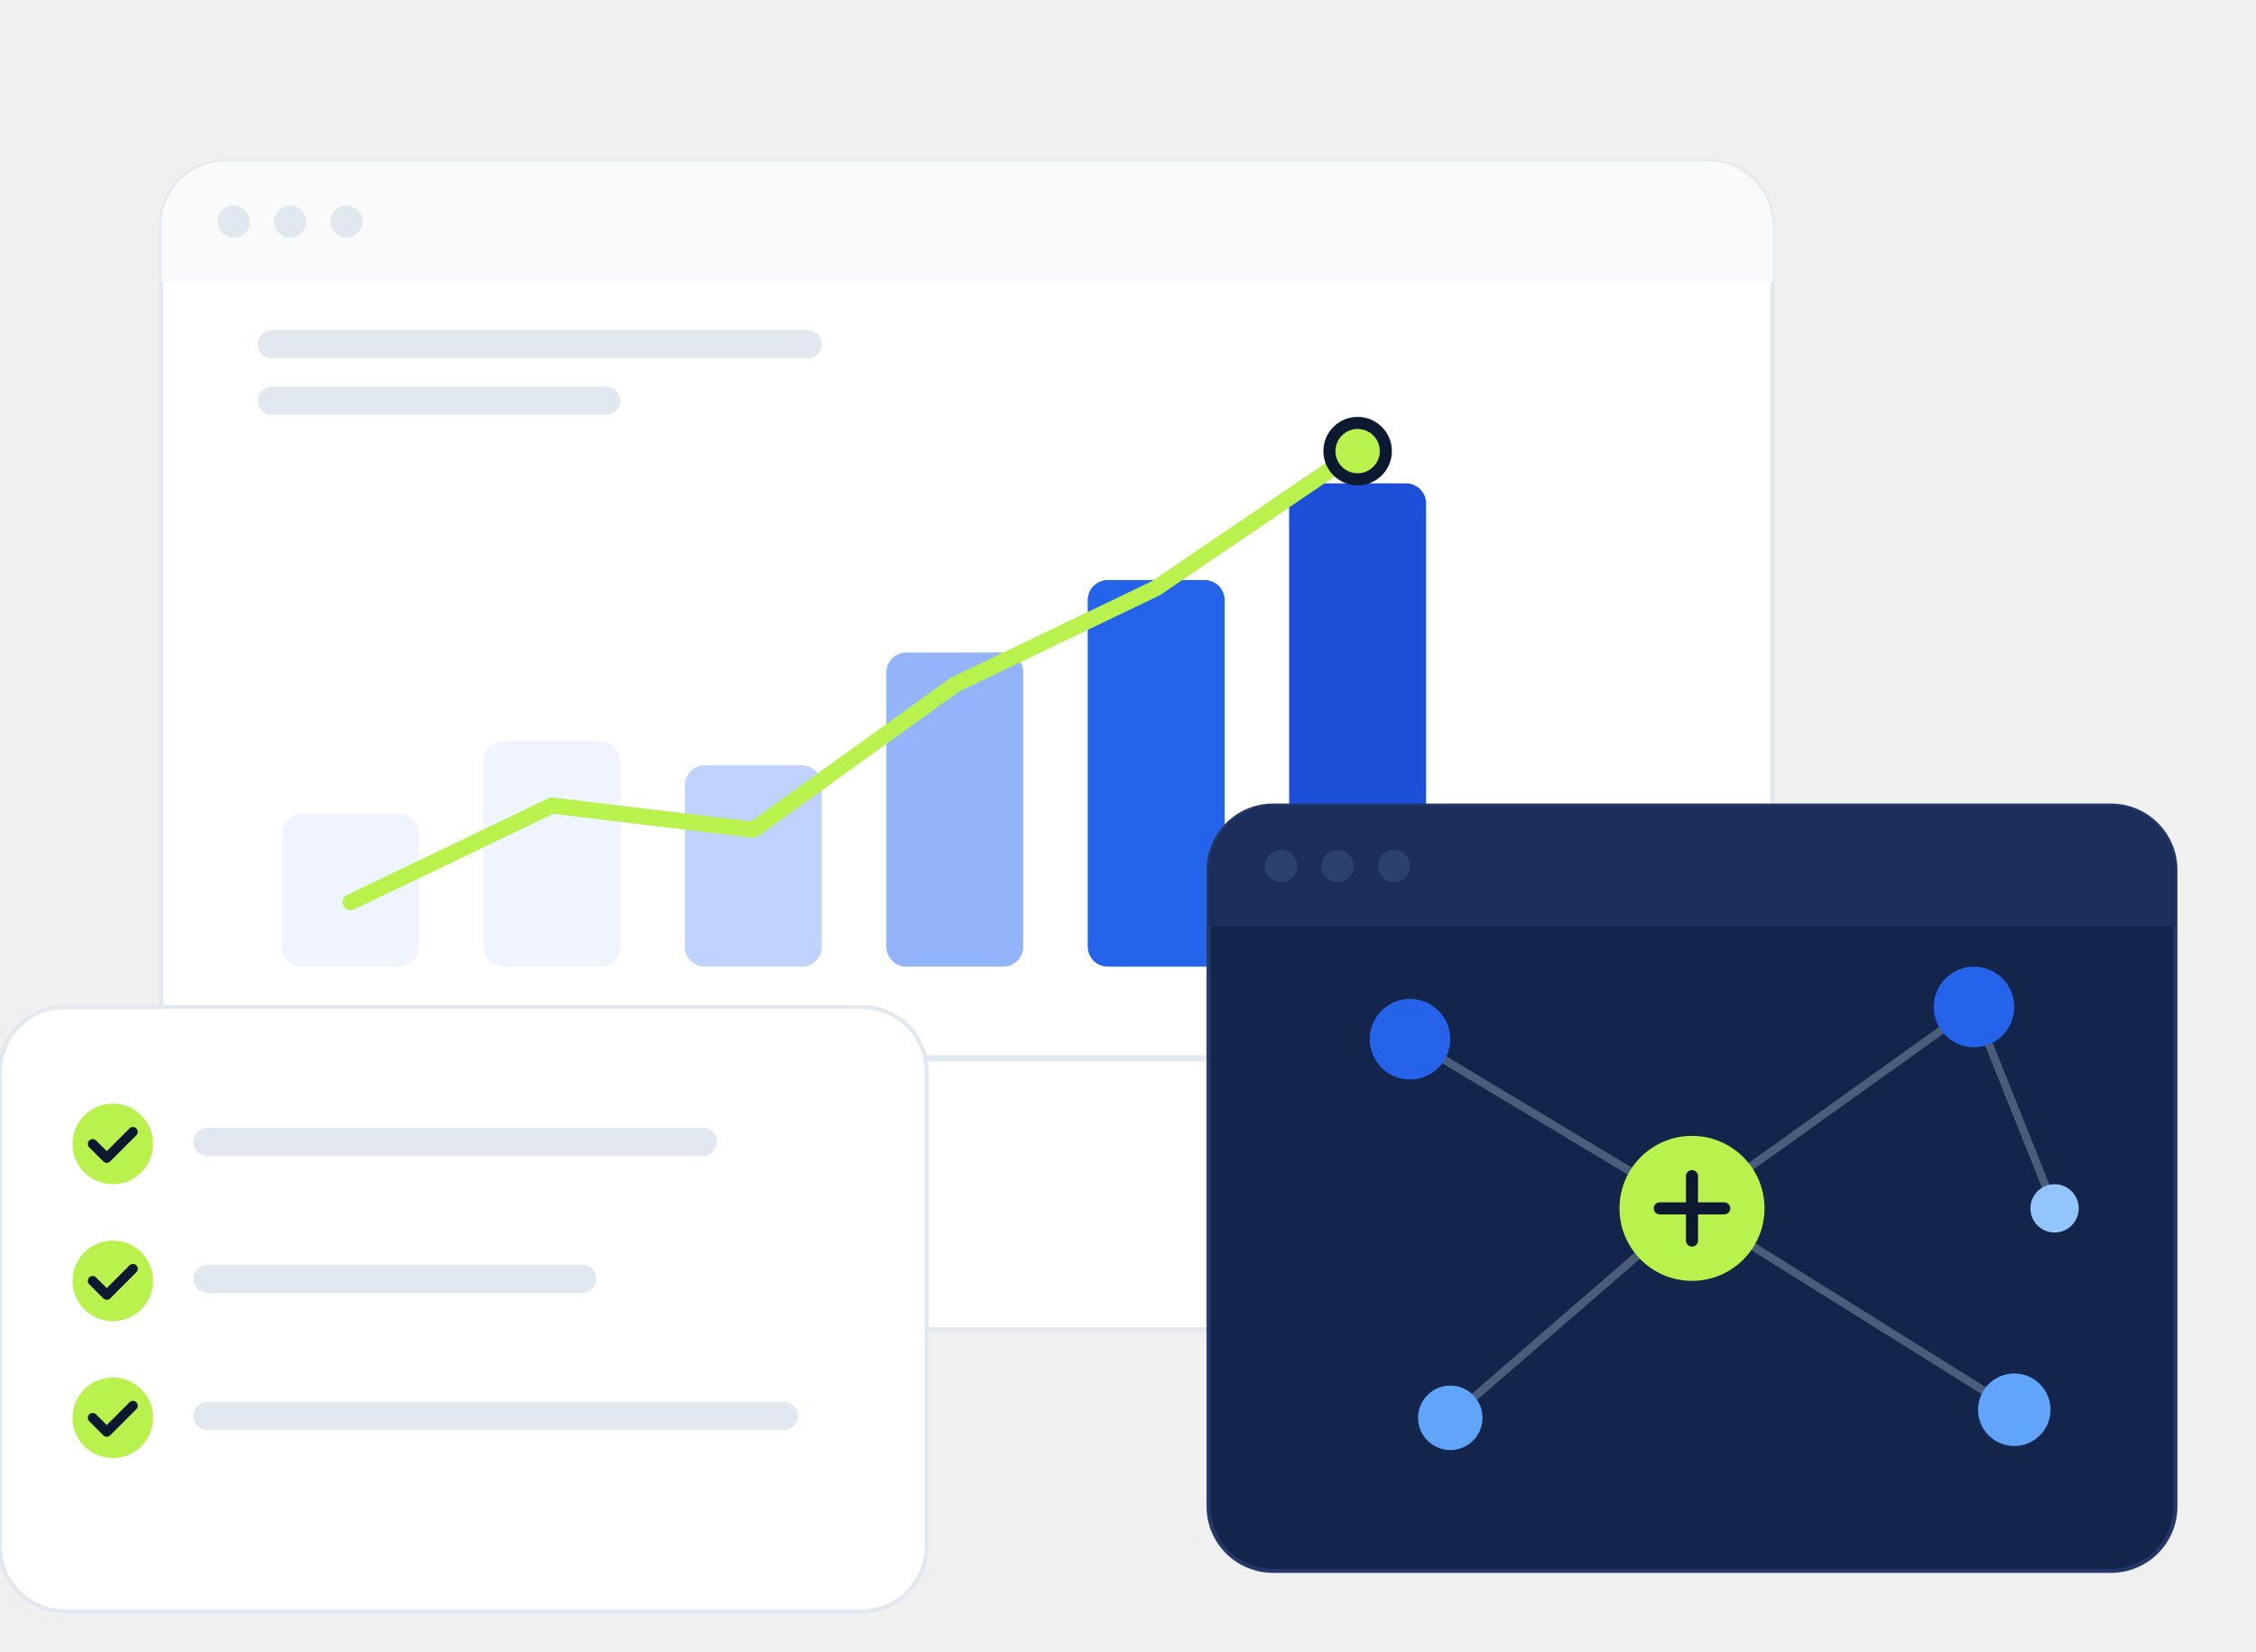
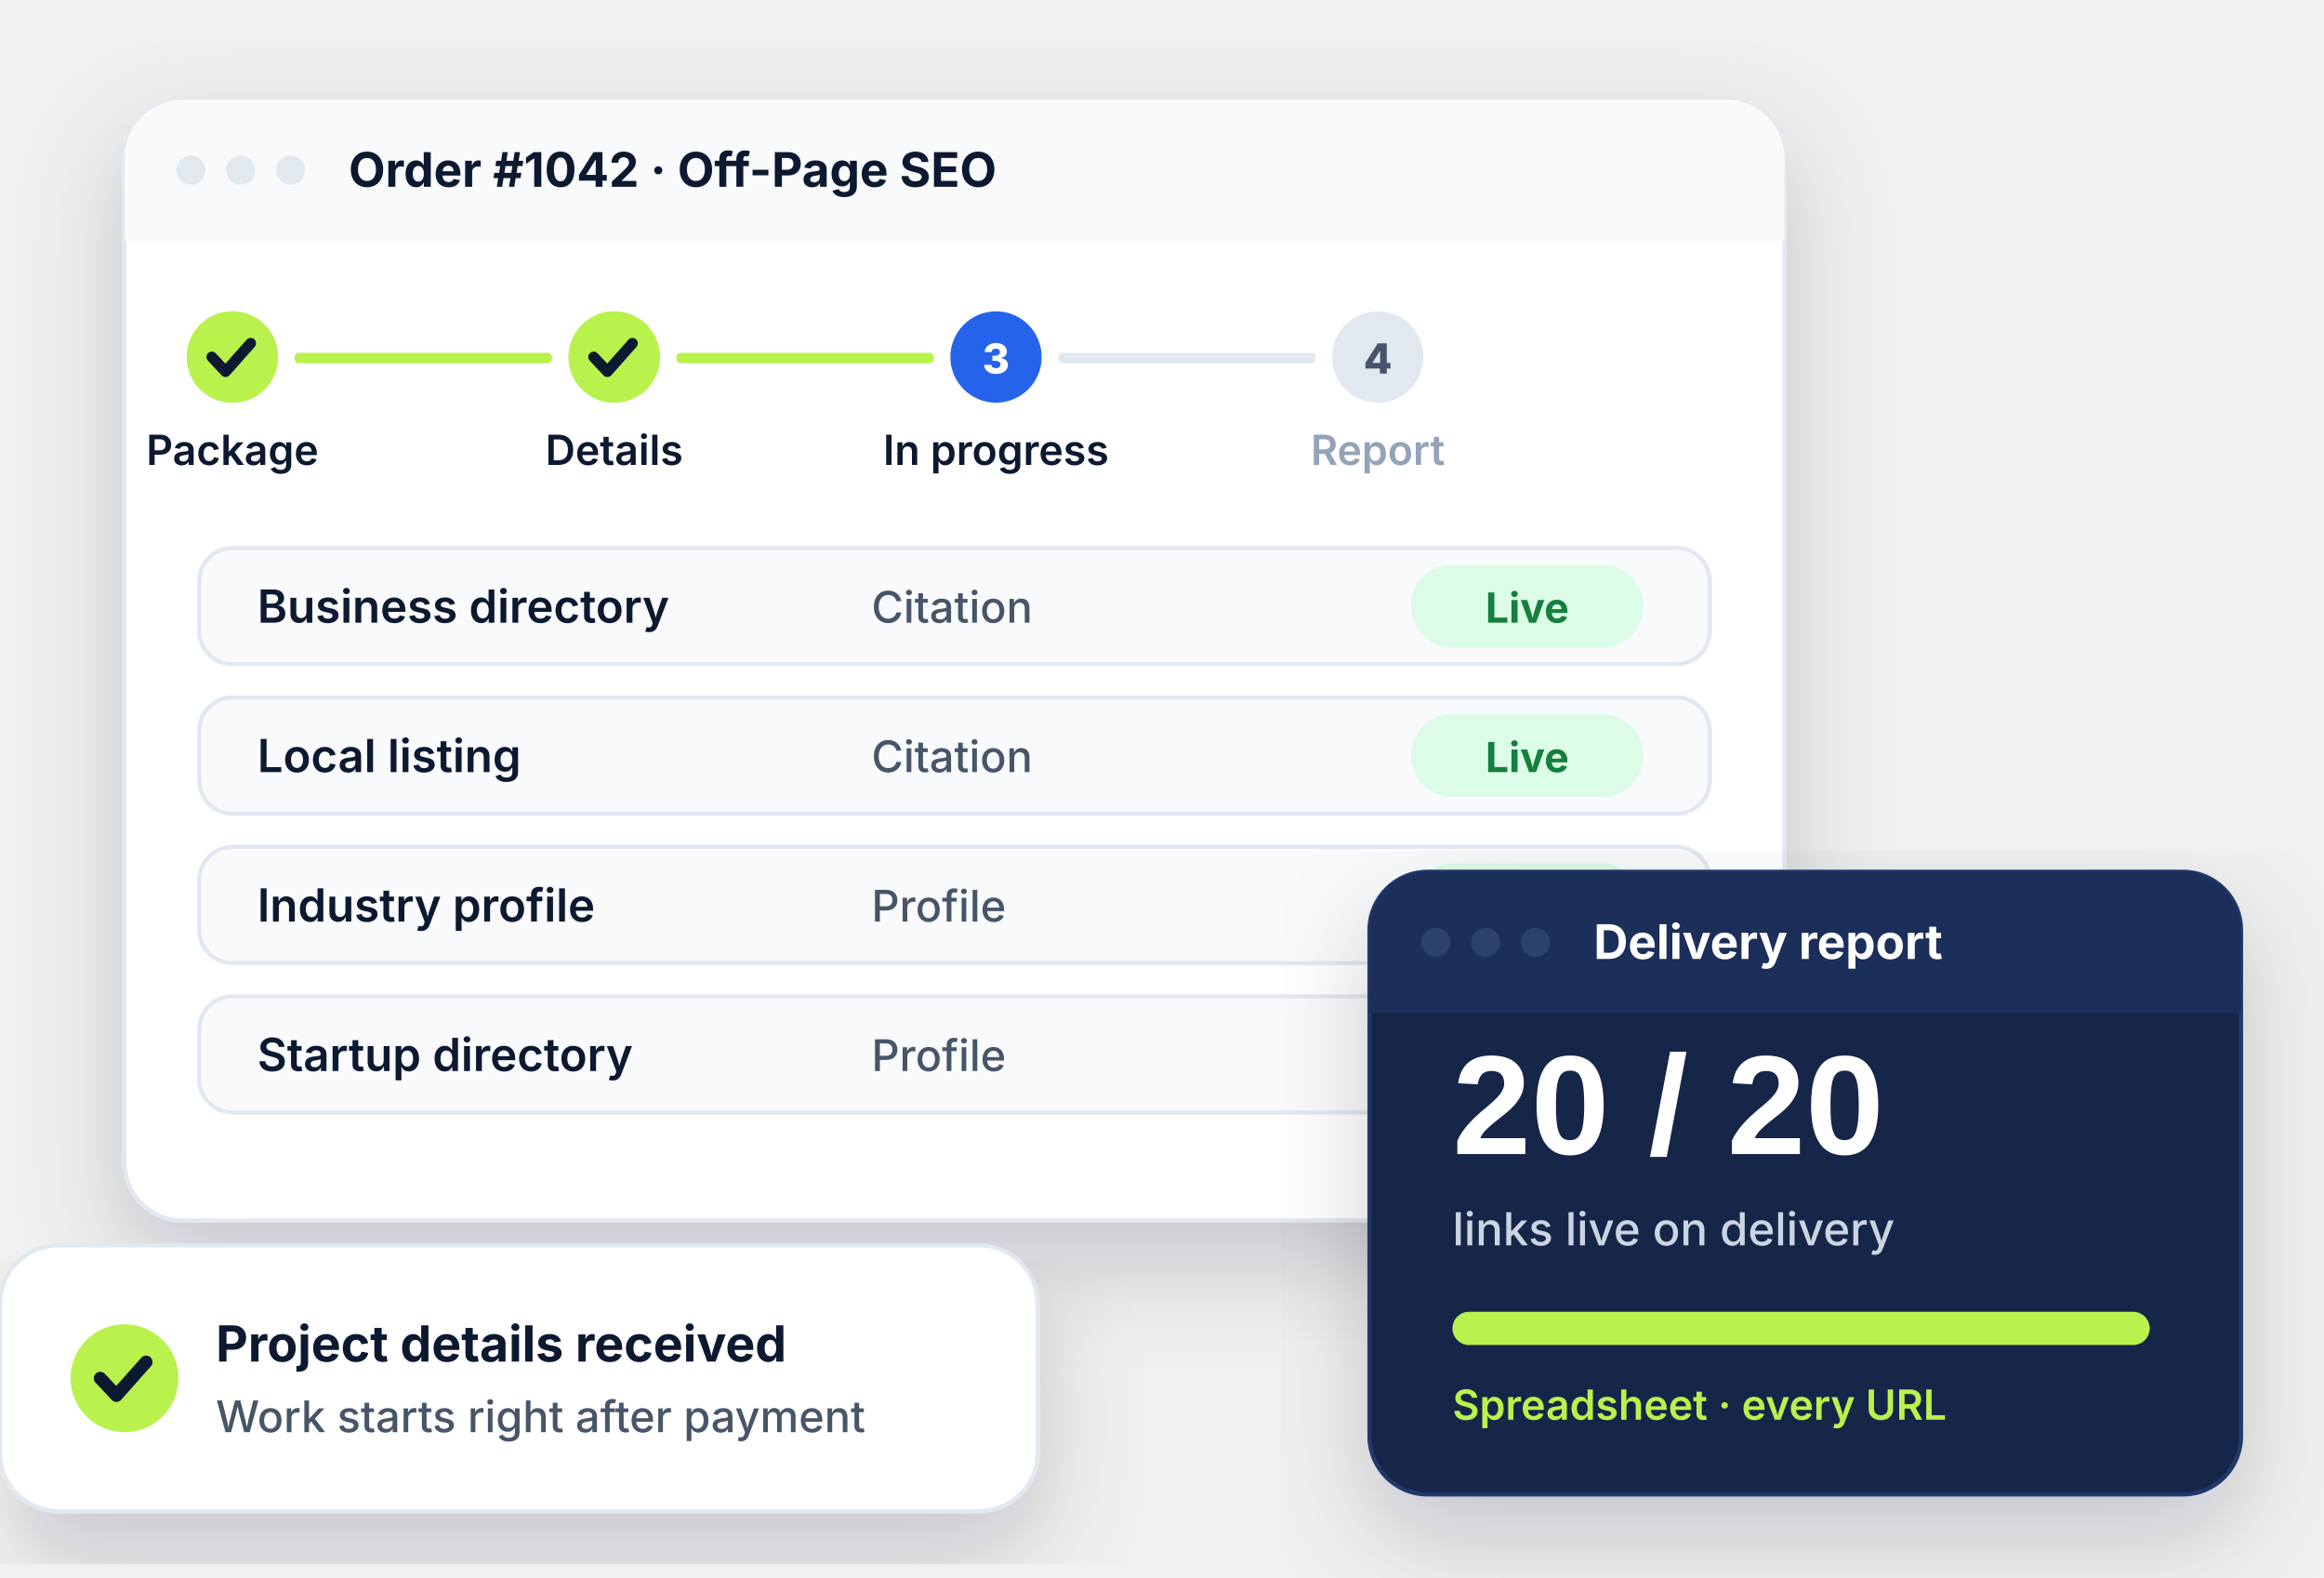
- <svg xmlns="http://www.w3.org/2000/svg" viewBox="0 0 560 410" role="img" aria-labelledby="t">
+ <svg xmlns="http://www.w3.org/2000/svg" viewBox="0 0 560 380" role="img" aria-labelledby="t">
  <defs>
-     <linearGradient id="g1" x1="0" x2="1" y1="0" y2="1">
-       <stop offset="0" stop-color="#3B82F6" />
-       <stop offset="1" stop-color="#1D4ED8" />
-     </linearGradient>
+     <filter id="sh" x="-10%" y="-10%" width="120%" height="130%">
+       <feDropShadow dx="0" dy="10" stdDeviation="12" flood-color="#0C1930" flood-opacity=".18" />
+     </filter>
  </defs>
-   <g>
-     <rect x="40" y="40" width="400" height="290" rx="16" fill="#FFFFFF" stroke="#E2E8F0" />
-     <path d="M40 56 a16 16 0 0 1 16 -16 h368 a16 16 0 0 1 16 16 v14 h-400 z" fill="#F8FAFC" />
-     <circle cx="58" cy="55" r="4" fill="#E2E8F0" />
-     <circle cx="72" cy="55" r="4" fill="#E2E8F0" />
-     <circle cx="86" cy="55" r="4" fill="#E2E8F0" />
-     <rect x="64" y="82" width="140" height="7" rx="3.5" fill="#E2E8F0" />
-     <rect x="64" y="96" width="90" height="7" rx="3.5" fill="#E2E8F0" />
-     <rect x="70" y="202" width="34" height="38" rx="5" fill="#EFF4FF" />
-     <rect x="120" y="184" width="34" height="56" rx="5" fill="#EFF4FF" />
-     <rect x="170" y="190" width="34" height="50" rx="5" fill="#BFD3FE" />
-     <rect x="220" y="162" width="34" height="78" rx="5" fill="#93B4FB" />
-     <rect x="270" y="144" width="34" height="96" rx="5" fill="#2563EB" />
-     <rect x="320" y="120" width="34" height="120" rx="5" fill="#1D4ED8" />
-     <polyline points="87,224 137,200 187,206 237,170 287,146 337,112" fill="none" stroke="#B9F24C" stroke-width="4" stroke-linecap="round" stroke-linejoin="round" />
-     <circle cx="337" cy="112" r="7" fill="#B9F24C" stroke="#0C1930" stroke-width="3" />
-     <rect x="64" y="262" width="352" height="1.5" fill="#E2E8F0" />
-     <rect x="64" y="280" width="120" height="7" rx="3.5" fill="#E2E8F0" />
-     <rect x="64" y="294" width="70" height="7" rx="3.5" fill="#E2E8F0" />
+   <g filter="url(#sh)">
+     <rect x="30" y="24" width="400" height="270" rx="14" fill="#FFFFFF" stroke="#E2E8F0" />
  </g>
-   <g>
-     <rect x="300" y="200" width="240" height="190" rx="16" fill="#13254A" stroke="#24396A" />
-     <path d="M300 216 a16 16 0 0 1 16 -16 h208 a16 16 0 0 1 16 16 v14 h-240 z" fill="#1B2F5A" />
-     <circle cx="318" cy="215" r="4" fill="#2B416E" />
-     <circle cx="332" cy="215" r="4" fill="#2B416E" />
-     <circle cx="346" cy="215" r="4" fill="#2B416E" />
-     <g stroke="#94A3B8" stroke-opacity=".45" stroke-width="2">
-       <line x1="420" y1="300" x2="350" y2="258" />
-       <line x1="420" y1="300" x2="490" y2="250" />
-       <line x1="420" y1="300" x2="360" y2="352" />
-       <line x1="420" y1="300" x2="500" y2="350" />
-       <line x1="490" y1="250" x2="510" y2="300" />
-     </g>
-     <circle cx="420" cy="300" r="18" fill="#B9F24C" />
-     <path d="M412 300h16M420 292v16" stroke="#0C1930" stroke-width="3" stroke-linecap="round" />
-     <circle cx="350" cy="258" r="10" fill="#2563EB" />
-     <circle cx="490" cy="250" r="10" fill="#2563EB" />
-     <circle cx="360" cy="352" r="8" fill="#60A5FA" />
-     <circle cx="500" cy="350" r="9" fill="#60A5FA" />
-     <circle cx="510" cy="300" r="6" fill="#93C5FD" />
+   <path d="M30 38 a14 14 0 0 1 14 -14 h372 a14 14 0 0 1 14 14 v20 h-400 z" fill="#F8FAFC" />
+   <circle cx="46" cy="41" r="3.5" fill="#E2E8F0" />
+   <circle cx="58" cy="41" r="3.5" fill="#E2E8F0" />
+   <circle cx="70" cy="41" r="3.5" fill="#E2E8F0" />
+   <text x="84" y="45" font-family="Inter, 'Segoe UI', Arial, Helvetica, sans-serif" font-size="11.5" font-weight="700" fill="#0C1930" text-anchor="start">Order #1042 · Off-Page SEO</text>
+   <circle cx="56" cy="86" r="11" fill="#B9F24C" />
+   <circle cx="56" cy="86" r="11" fill="#B9F24C" />
+   <path d="M51.05 86l3.3 3.52 6.05 -6.82" fill="none" stroke="#0C1930" stroke-width="2.6" stroke-linecap="round" stroke-linejoin="round" />
+   <rect x="71" y="85" width="62" height="2.5" rx="1" fill="#B9F24C" />
+   <text x="56" y="112" font-family="Inter, 'Segoe UI', Arial, Helvetica, sans-serif" font-size="10" font-weight="600" fill="#0C1930" text-anchor="middle">Package</text>
+   <circle cx="148" cy="86" r="11" fill="#B9F24C" />
+   <circle cx="148" cy="86" r="11" fill="#B9F24C" />
+   <path d="M143.05 86l3.3 3.52 6.05 -6.82" fill="none" stroke="#0C1930" stroke-width="2.6" stroke-linecap="round" stroke-linejoin="round" />
+   <rect x="163" y="85" width="62" height="2.5" rx="1" fill="#B9F24C" />
+   <text x="148" y="112" font-family="Inter, 'Segoe UI', Arial, Helvetica, sans-serif" font-size="10" font-weight="600" fill="#0C1930" text-anchor="middle">Details</text>
+   <circle cx="240" cy="86" r="11" fill="#2563EB" />
+   <text x="240" y="90" font-family="Inter, 'Segoe UI', Arial, Helvetica, sans-serif" font-size="10" font-weight="800" fill="#FFFFFF" text-anchor="middle">3</text>
+   <rect x="255" y="85" width="62" height="2.5" rx="1" fill="#E2E8F0" />
+   <text x="240" y="112" font-family="Inter, 'Segoe UI', Arial, Helvetica, sans-serif" font-size="10" font-weight="600" fill="#0C1930" text-anchor="middle">In progress</text>
+   <circle cx="332" cy="86" r="11" fill="#E2E8F0" />
+   <text x="332" y="90" font-family="Inter, 'Segoe UI', Arial, Helvetica, sans-serif" font-size="10" font-weight="800" fill="#475569" text-anchor="middle">4</text>
+   <text x="332" y="112" font-family="Inter, 'Segoe UI', Arial, Helvetica, sans-serif" font-size="10" font-weight="600" fill="#94A3B8" text-anchor="middle">Report</text>
+   <rect x="48" y="132" width="364" height="28" rx="8" fill="#F8FAFC" stroke="#E2E8F0" />
+   <text x="62" y="150" font-family="Inter, 'Segoe UI', Arial, Helvetica, sans-serif" font-size="11" font-weight="600" fill="#0C1930" text-anchor="start">Business directory</text>
+   <text x="210" y="150" font-family="Inter, 'Segoe UI', Arial, Helvetica, sans-serif" font-size="10.5" font-weight="500" fill="#475569" text-anchor="start">Citation</text>
+   <rect x="340" y="136" width="56" height="20" rx="10" fill="#DCFCE7" />
+   <text x="368.0" y="150" font-family="Inter, 'Segoe UI', Arial, Helvetica, sans-serif" font-size="10" font-weight="700" fill="#15803D" text-anchor="middle">Live</text>
+   <rect x="48" y="168" width="364" height="28" rx="8" fill="#F8FAFC" stroke="#E2E8F0" />
+   <text x="62" y="186" font-family="Inter, 'Segoe UI', Arial, Helvetica, sans-serif" font-size="11" font-weight="600" fill="#0C1930" text-anchor="start">Local listing</text>
+   <text x="210" y="186" font-family="Inter, 'Segoe UI', Arial, Helvetica, sans-serif" font-size="10.5" font-weight="500" fill="#475569" text-anchor="start">Citation</text>
+   <rect x="340" y="172" width="56" height="20" rx="10" fill="#DCFCE7" />
+   <text x="368.0" y="186" font-family="Inter, 'Segoe UI', Arial, Helvetica, sans-serif" font-size="10" font-weight="700" fill="#15803D" text-anchor="middle">Live</text>
+   <rect x="48" y="204" width="364" height="28" rx="8" fill="#F8FAFC" stroke="#E2E8F0" />
+   <text x="62" y="222" font-family="Inter, 'Segoe UI', Arial, Helvetica, sans-serif" font-size="11" font-weight="600" fill="#0C1930" text-anchor="start">Industry profile</text>
+   <text x="210" y="222" font-family="Inter, 'Segoe UI', Arial, Helvetica, sans-serif" font-size="10.5" font-weight="500" fill="#475569" text-anchor="start">Profile</text>
+   <rect x="340" y="208" width="56" height="20" rx="10" fill="#DCFCE7" />
+   <text x="368.0" y="222" font-family="Inter, 'Segoe UI', Arial, Helvetica, sans-serif" font-size="10" font-weight="700" fill="#15803D" text-anchor="middle">Live</text>
+   <rect x="48" y="240" width="364" height="28" rx="8" fill="#F8FAFC" stroke="#E2E8F0" />
+   <text x="62" y="258" font-family="Inter, 'Segoe UI', Arial, Helvetica, sans-serif" font-size="11" font-weight="600" fill="#0C1930" text-anchor="start">Startup directory</text>
+   <text x="210" y="258" font-family="Inter, 'Segoe UI', Arial, Helvetica, sans-serif" font-size="10.5" font-weight="500" fill="#475569" text-anchor="start">Profile</text>
+   <rect x="340" y="244" width="56" height="20" rx="10" fill="#DCFCE7" />
+   <text x="368.0" y="258" font-family="Inter, 'Segoe UI', Arial, Helvetica, sans-serif" font-size="10" font-weight="700" fill="#15803D" text-anchor="middle">Live</text>
+   <g filter="url(#sh)">
+     <rect x="330" y="210" width="210" height="150" rx="14" fill="#13254A" stroke="#24396A" />
  </g>
-   <g>
-     <rect x="0" y="250" width="230" height="150" rx="16" fill="#FFFFFF" stroke="#E2E8F0" />
-     <circle cx="28" cy="284" r="10" fill="#B9F24C" />
-     <path d="M23 284l3.5 3.5 6.5-6.5" fill="none" stroke="#0C1930" stroke-width="2.4" stroke-linecap="round" stroke-linejoin="round" />
-     <rect x="48" y="280" width="130" height="7" rx="3.5" fill="#E2E8F0" />
-     <circle cx="28" cy="318" r="10" fill="#B9F24C" />
-     <path d="M23 318l3.5 3.5 6.5-6.5" fill="none" stroke="#0C1930" stroke-width="2.4" stroke-linecap="round" stroke-linejoin="round" />
-     <rect x="48" y="314" width="100" height="7" rx="3.5" fill="#E2E8F0" />
-     <circle cx="28" cy="352" r="10" fill="#B9F24C" />
-     <path d="M23 352l3.5 3.5 6.5-6.5" fill="none" stroke="#0C1930" stroke-width="2.4" stroke-linecap="round" stroke-linejoin="round" />
-     <rect x="48" y="348" width="150" height="7" rx="3.5" fill="#E2E8F0" />
+   <path d="M330 224 a14 14 0 0 1 14 -14 h182 a14 14 0 0 1 14 14 v20 h-210 z" fill="#1B2F5A" />
+   <circle cx="346" cy="227" r="3.5" fill="#2B416E" />
+   <circle cx="358" cy="227" r="3.5" fill="#2B416E" />
+   <circle cx="370" cy="227" r="3.5" fill="#2B416E" />
+   <text x="384" y="231" font-family="Inter, 'Segoe UI', Arial, Helvetica, sans-serif" font-size="11.5" font-weight="700" fill="#FFFFFF" text-anchor="start">Delivery report</text>
+   <text x="350" y="278" font-family="Manrope, 'Segoe UI', Arial, Helvetica, sans-serif" font-size="34" font-weight="800" fill="#FFFFFF" text-anchor="start">20 / 20</text>
+   <text x="350" y="300" font-family="Inter, 'Segoe UI', Arial, Helvetica, sans-serif" font-size="11" font-weight="500" fill="#CBD5E1" text-anchor="start">links live on delivery</text>
+   <rect x="350" y="316" width="168" height="8" rx="4" fill="#2B416E" />
+   <rect x="350" y="316" width="168" height="8" rx="4" fill="#B9F24C" />
+   <text x="350" y="342" font-family="Inter, 'Segoe UI', Arial, Helvetica, sans-serif" font-size="10" font-weight="600" fill="#B9F24C" text-anchor="start">Spreadsheet · every URL</text>
+   <g filter="url(#sh)">
+     <rect x="0" y="300" width="250" height="64" rx="14" fill="#FFFFFF" stroke="#E2E8F0" />
  </g>
+   <circle cx="30" cy="332" r="13" fill="#B9F24C" />
+   <path d="M24.15 332l3.9 4.16 7.15 -8.06" fill="none" stroke="#0C1930" stroke-width="3.1" stroke-linecap="round" stroke-linejoin="round" />
+   <text x="52" y="328" font-family="Inter, 'Segoe UI', Arial, Helvetica, sans-serif" font-size="12" font-weight="700" fill="#0C1930" text-anchor="start">Project details received</text>
+   <text x="52" y="345" font-family="Inter, 'Segoe UI', Arial, Helvetica, sans-serif" font-size="10.5" font-weight="500" fill="#475569" text-anchor="start">Work starts right after payment</text>
</svg>
